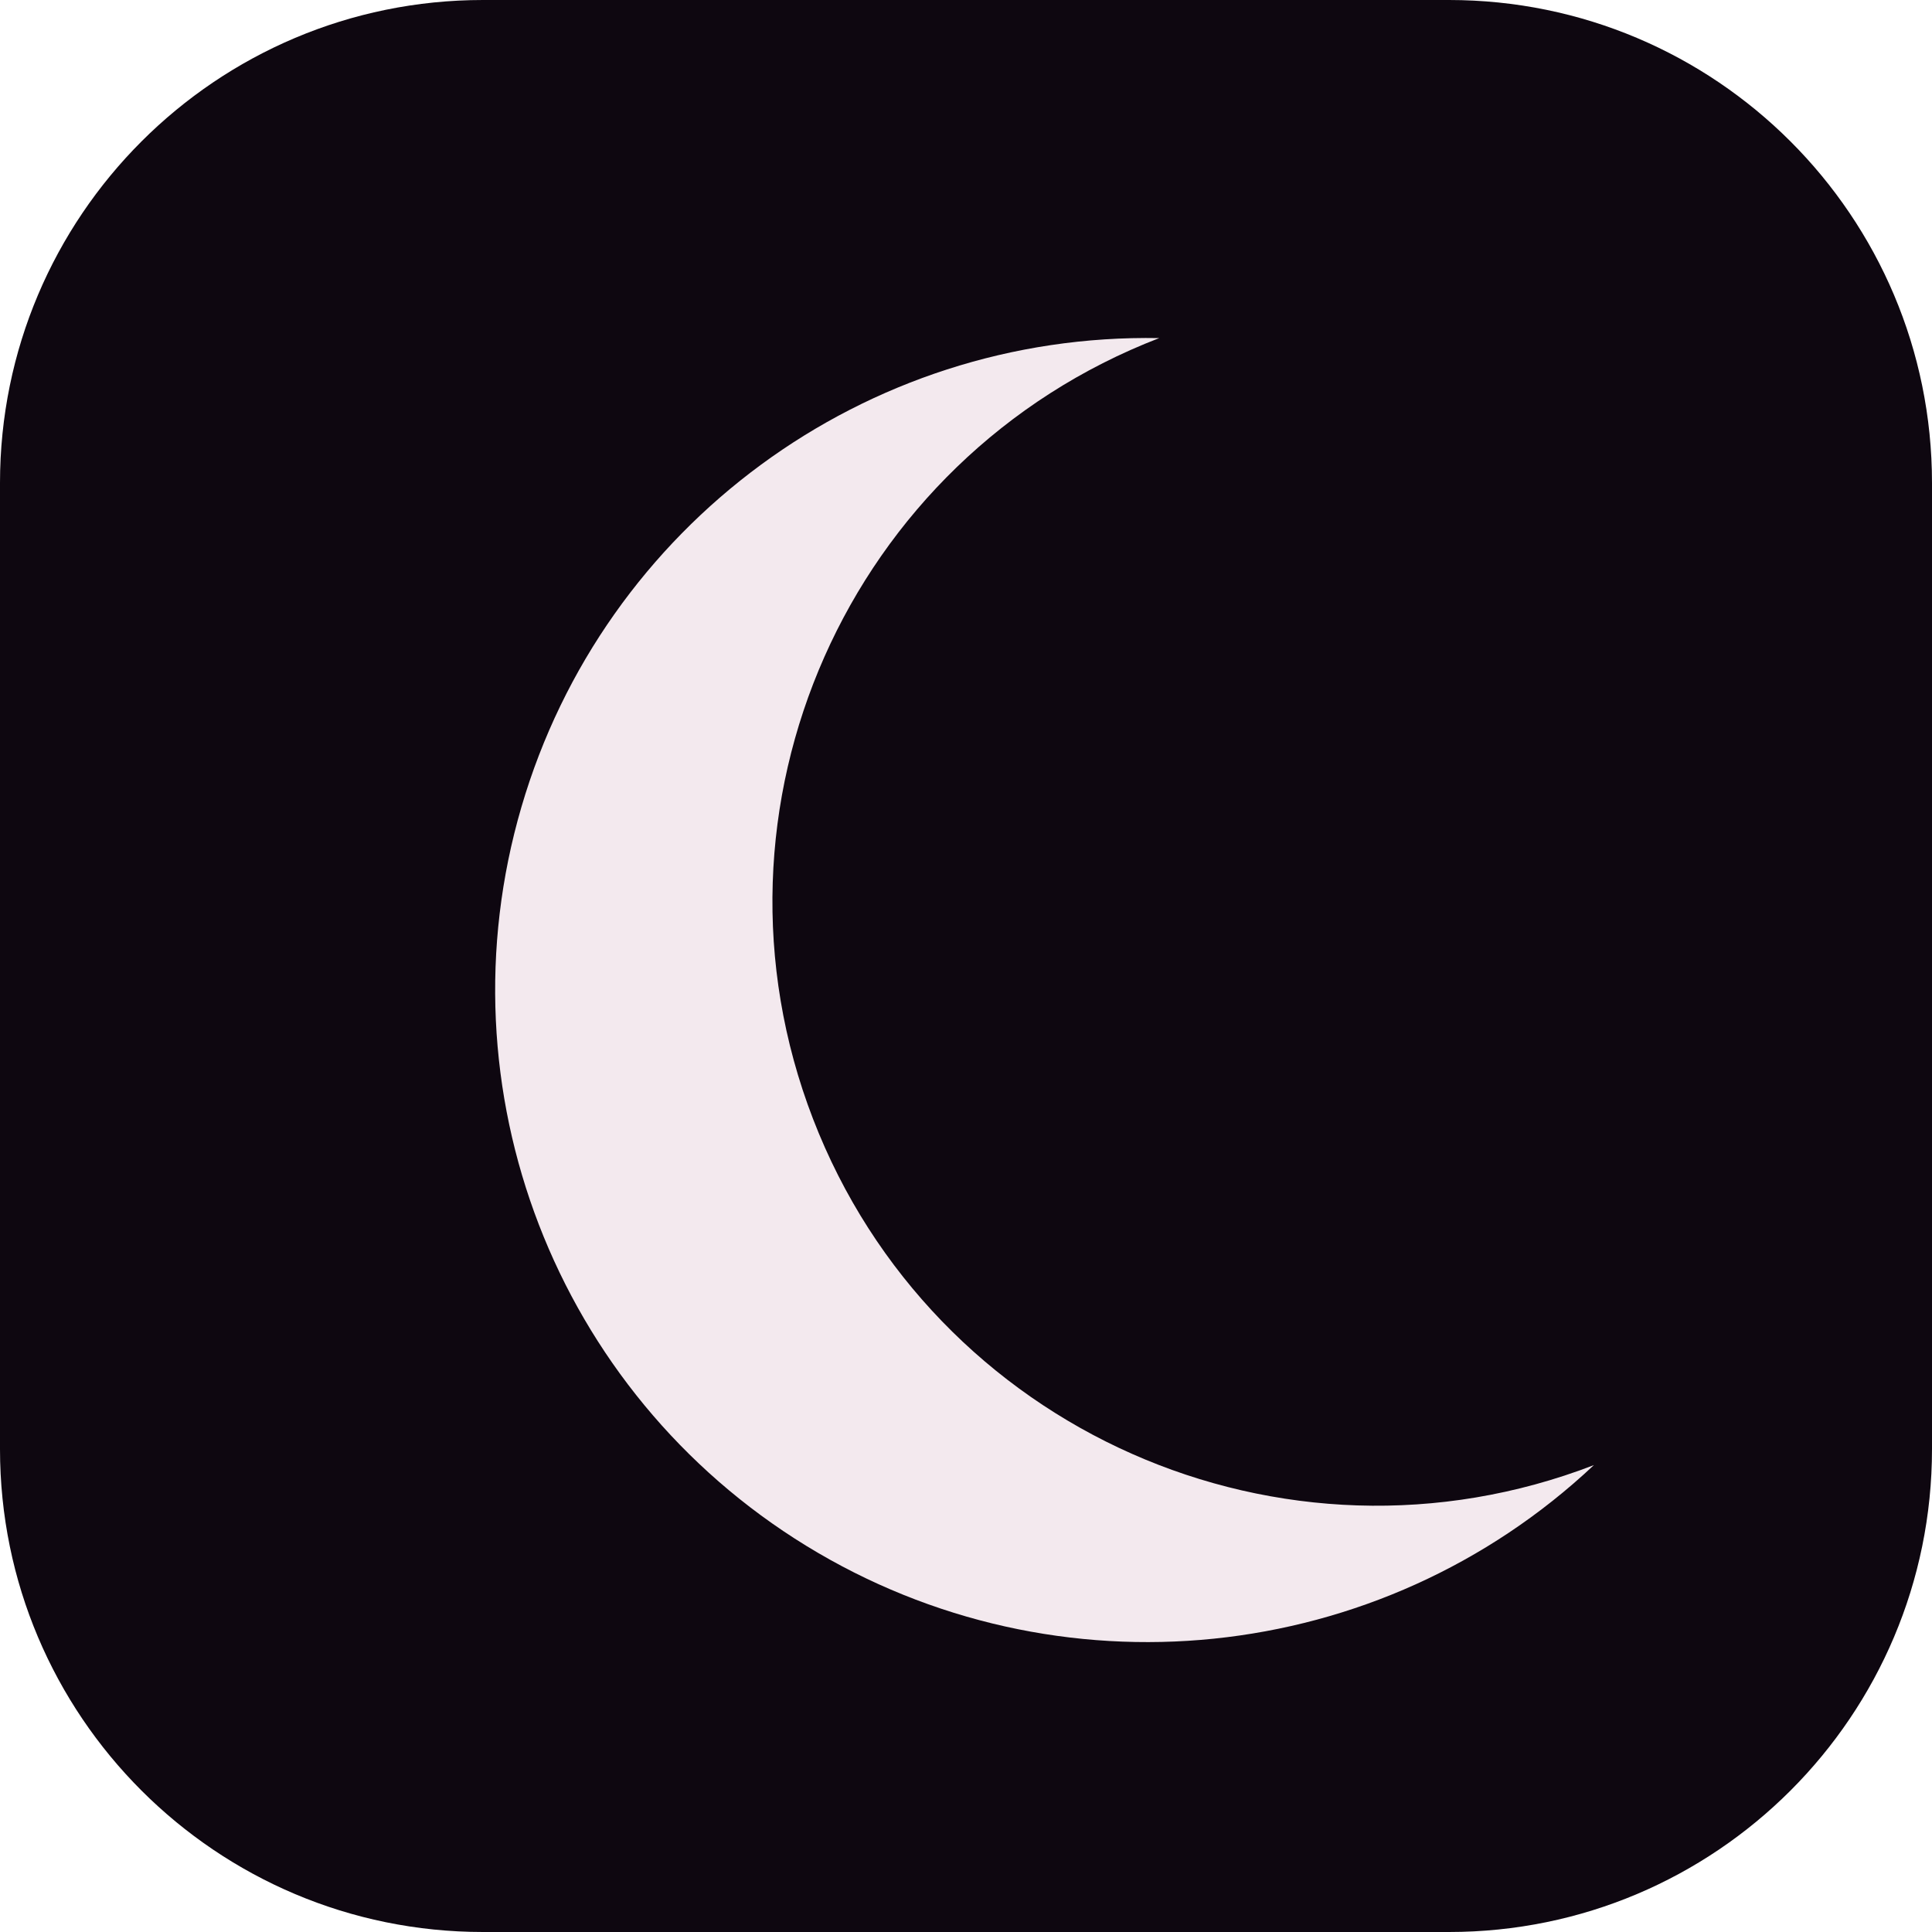
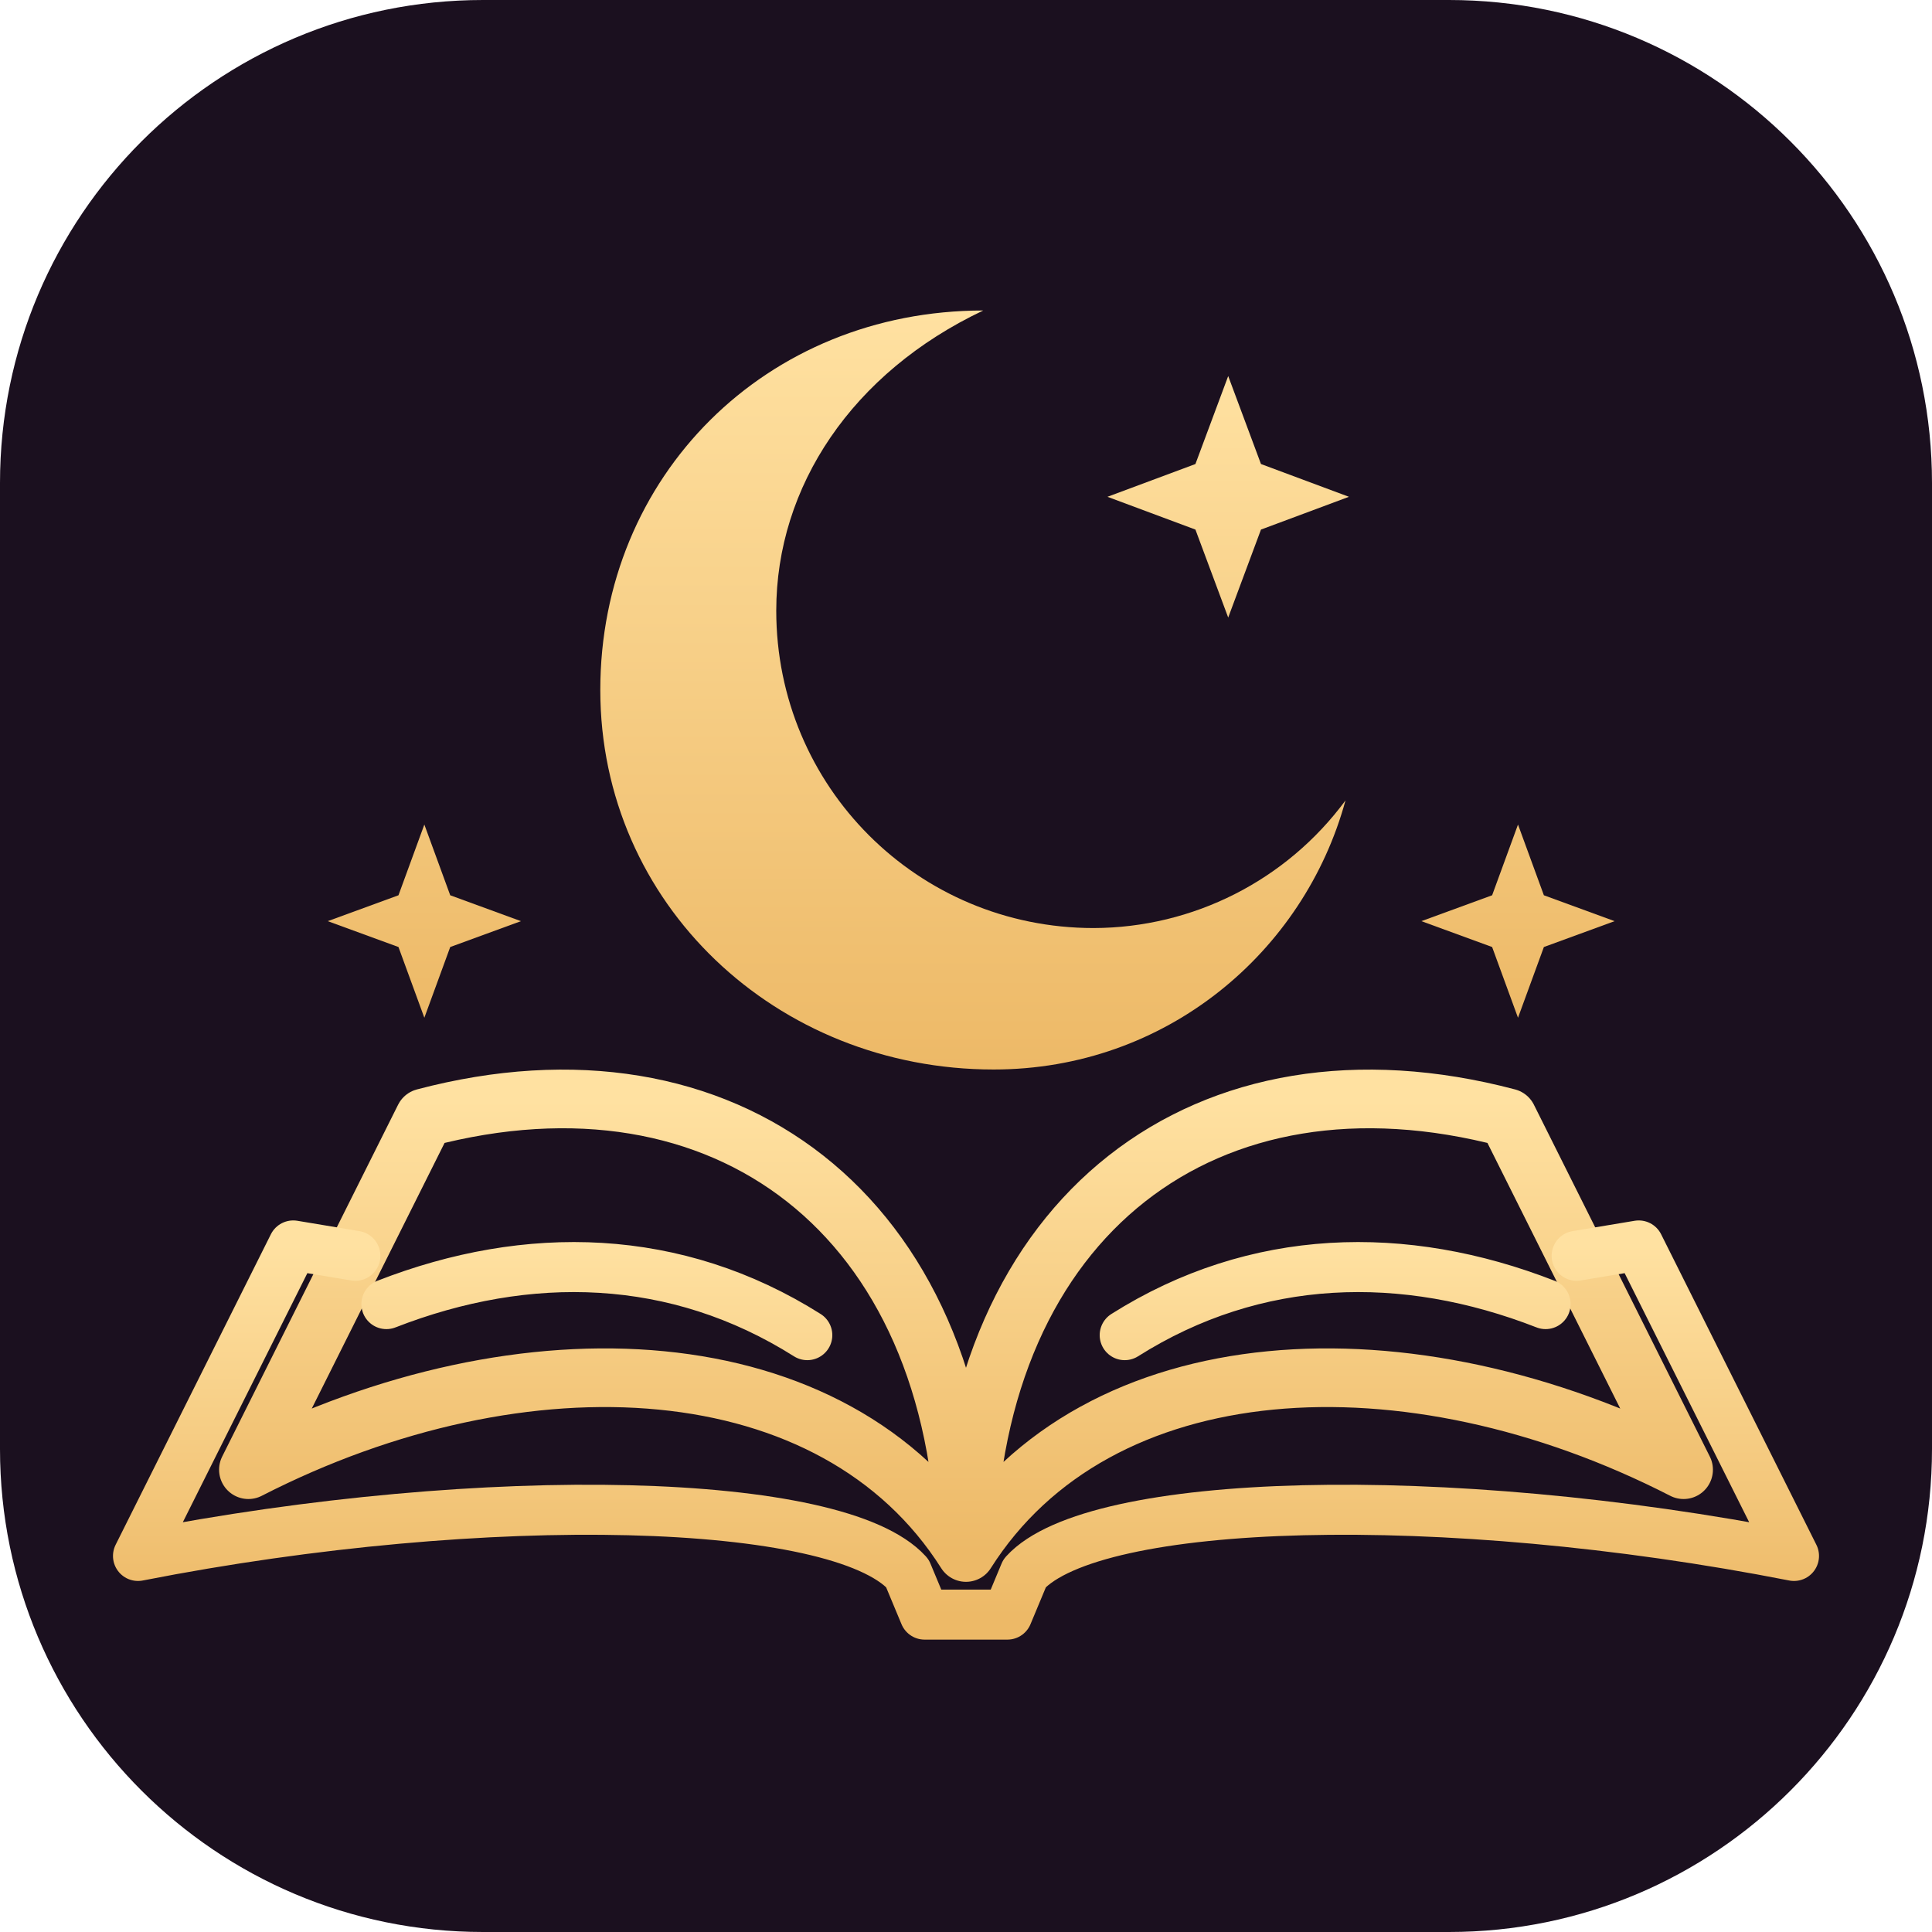
- <svg xmlns="http://www.w3.org/2000/svg" viewBox="0 0 24 24">
-   <rect width="24" height="24" rx="6" fill="#0e0710" />
-   <path d="M14.4 4.2a8.1 8.1 0 1 0 5.4 14 6.75 6.75 0 0 1-5.4-14z" fill="#f3e9ee" />
+ <svg xmlns="http://www.w3.org/2000/svg" viewBox="0 0 56 56">
+   <defs>
+     <linearGradient id="gold" x2="0%" y2="100%">
+       <stop stop-color="#ffe1a1" />
+       <stop offset="1" stop-color="#edb967" />
+     </linearGradient>
+   </defs>
+   <rect width="56" height="56" rx="14" fill="#1b101f" />
+   <g id="emblem" fill="url(#gold)">
+     <path d="M28.5 9C22.2 9 17.4 13.8 17.4 20S22.5 31 28.8 31c5 0 9-3.4 10.2-7.8a9.1 9.1 0 0 1-7.3 3.7c-5.1 0-9.2-4.1-9.2-9.2 0-3.6 2.2-6.9 6-8.7Z" />
+     <path d="m35.6 10.9.95 2.55 2.55.95-2.55.95-.95 2.55-.95-2.55-2.55-.95 2.55-.95ZM12.3 23.9l.75 2.05 2.05.75-2.05.75-.75 2.05-.75-2.05-2.05-.75 2.05-.75ZM44 23.9l.75 2.05 2.05.75-2.05.75-.75 2.05-.75-2.05-2.05-.75 2.05-.75Z" />
+     <g fill="none" stroke="url(#gold)" stroke-linecap="round" stroke-linejoin="round">
+       <path stroke-width="1.7" d="M28 45C24.2 39 15.2 38.5 7.2 42.6l5.1-10.2C21 30.1 27.8 35.2 28 45Zm0 0c3.8-6 12.8-6.5 20.8-2.4l-5.1-10.2C35 30.1 28.2 35.2 28 45Z" />
+       <path stroke-width="1.45" d="m10.3 36.4-1.8-.3L4 45.1c10.2-2 20.3-1.7 22.3.5l.5 1.2h2.4l.5-1.2c2-2.2 12.1-2.5 22.3-.5l-4.5-9-1.8.3M11.2 37.8c4.1-1.6 8.4-1.5 12.2.9m21.4-.9c-4.1-1.6-8.4-1.5-12.2.9" />
+     </g>
+   </g>
</svg>
